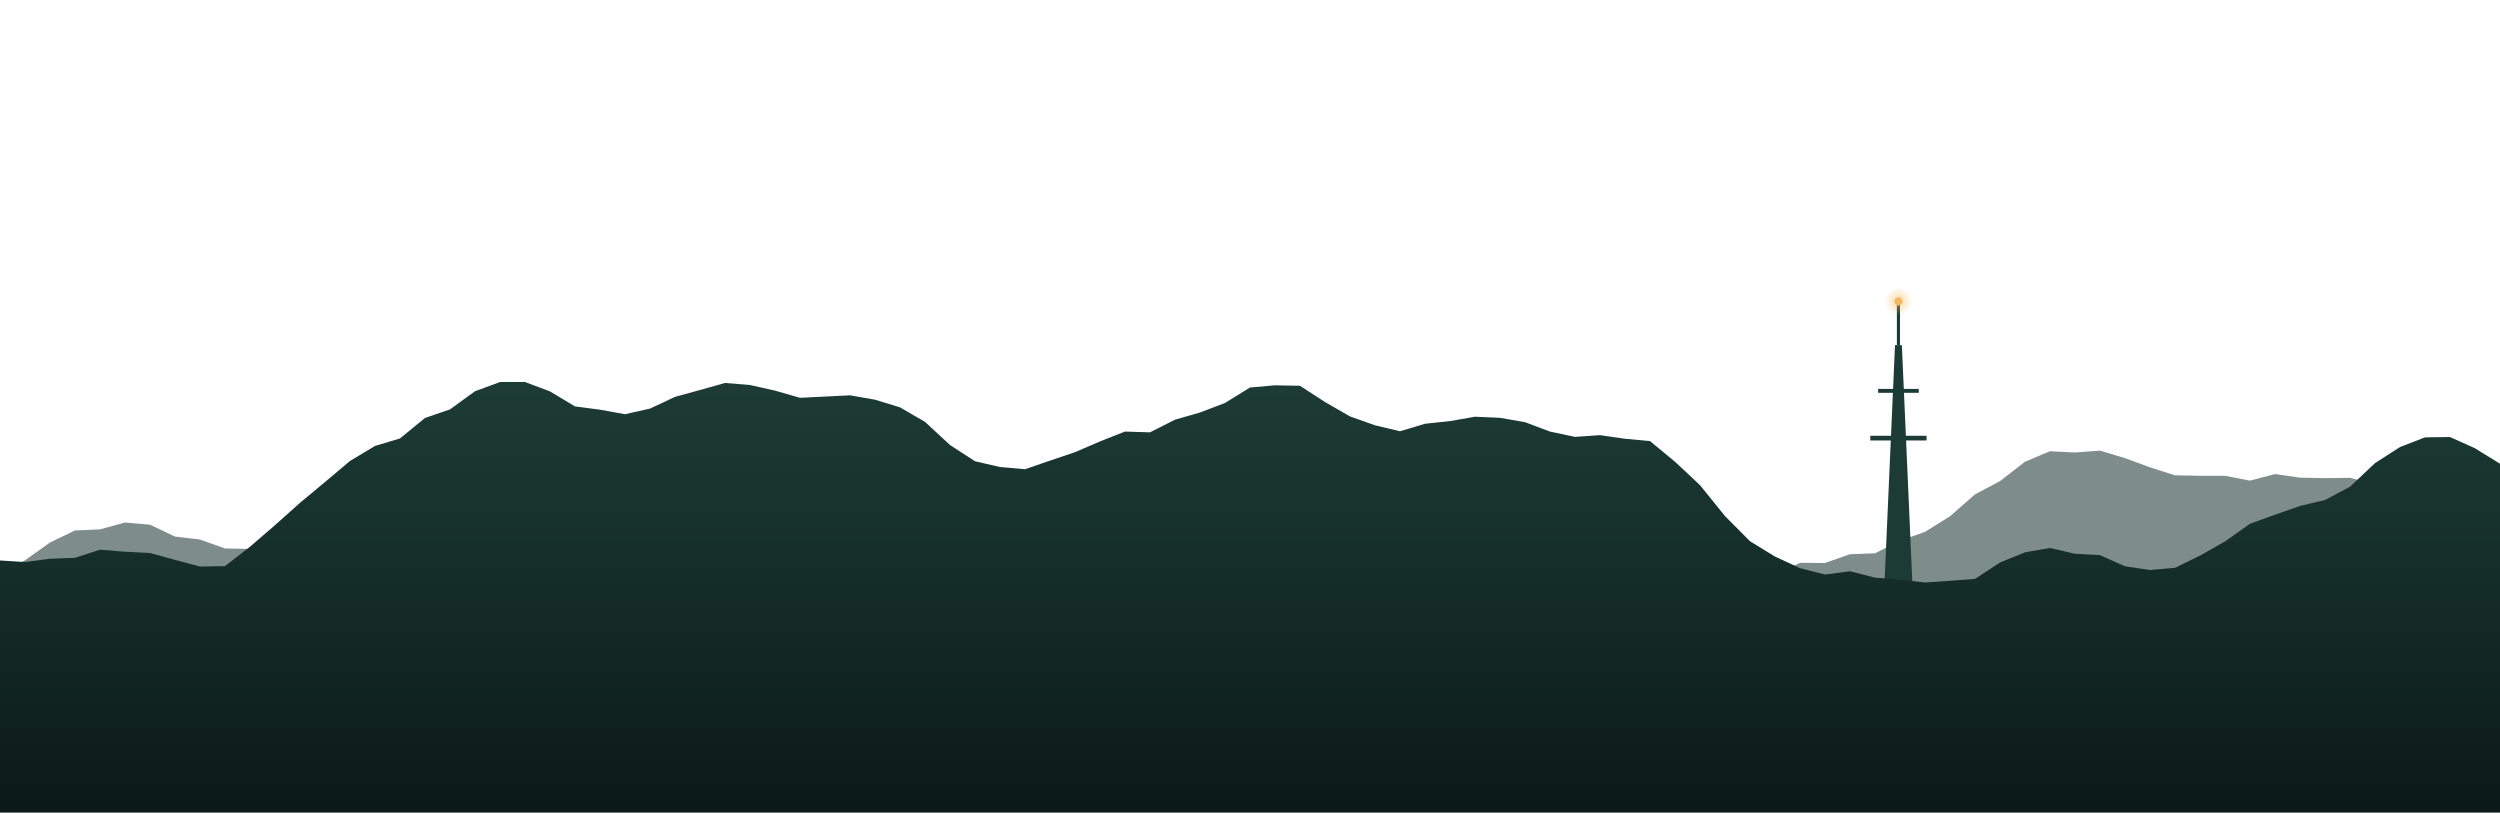
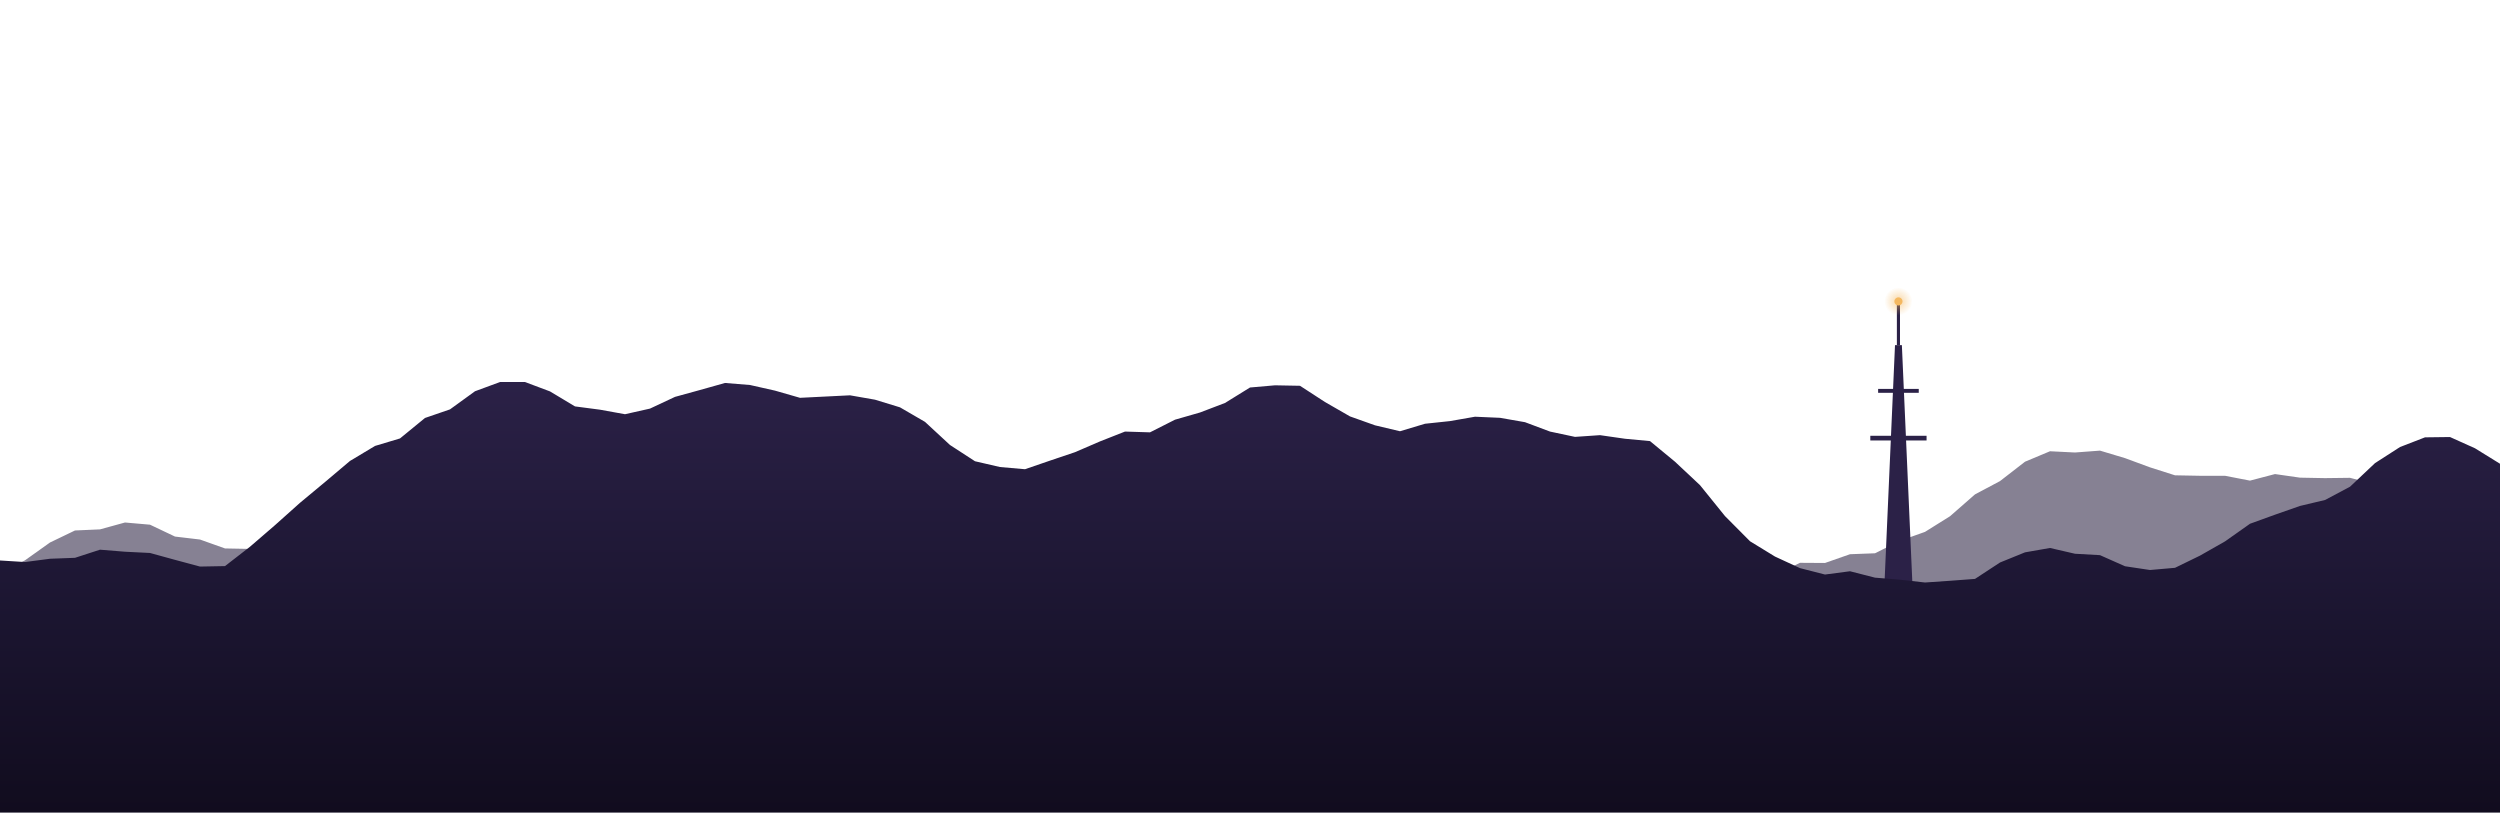
<svg xmlns="http://www.w3.org/2000/svg" viewBox="0 0 1600 520" preserveAspectRatio="xMidYMax slice">
  <defs>
    <linearGradient id="farFill" x1="0" y1="0" x2="0" y2="1">
-       <stop offset="0" stop-color="#1d3b35" />
-       <stop offset="0.55" stop-color="#132a25" />
-       <stop offset="1" stop-color="#0c1916" />
+       <stop offset="0" stop-color="#2b2147" />
+       <stop offset="0.55" stop-color="#1b1530" />
+       <stop offset="1" stop-color="#110c1e" />
    </linearGradient>
    <radialGradient id="beaconGlow">
      <stop offset="0" stop-color="#f4b860" stop-opacity=".55" />
      <stop offset="1" stop-color="#f4b860" stop-opacity="0" />
    </radialGradient>
    <style>.beacon{animation:b 3.2s ease-in-out infinite}@keyframes b{0%,100%{opacity:.25}50%{opacity:1}}@media (prefers-reduced-motion:reduce){.beacon{animation:none;opacity:.8}}</style>
  </defs>
-   <path d="M0,520 L0,366.8 L16,358.6 L32,347.2 L48,339.5 L64,338.8 L80,334.4 L96,335.8 L112,343.4 L128,345.3 L144,351 L160,351.3 L176,352 L192,347.6 L208,347 L224,345.3 L240,341.7 L256,342.5 L272,343.2 L288,341.5 L304,345.3 L320,342.5 L336,336 L352,326.4 L368,319.8 L384,305.9 L400,295.8 L416,287.3 L432,280.4 L448,278.8 L464,276.3 L480,280.1 L496,280.7 L512,284.9 L528,285.4 L544,281.6 L560,282 L576,284 L592,291.6 L608,295.6 L624,305.7 L640,314.7 L656,326.4 L672,334.8 L688,340.8 L704,344.6 L720,343.9 L736,342.7 L752,337.9 L768,336.1 L784,334.4 L800,335.9 L816,336.7 L832,337.3 L848,343.6 L864,345.6 L880,345 L896,341.7 L912,340.3 L928,336.6 L944,340.7 L960,343.2 L976,348.6 L992,356.4 L1008,369.9 L1024,379.2 L1040,380.8 L1056,387.1 L1072,384.4 L1088,379.6 L1104,375.2 L1120,372.1 L1136,367.9 L1152,360.2 L1168,360.3 L1184,354.7 L1200,354.1 L1216,346.1 L1232,340.4 L1248,330.4 L1264,316.4 L1280,307.9 L1296,295.5 L1312,288.8 L1328,289.6 L1344,288.4 L1360,293.2 L1376,299.1 L1392,304.2 L1408,304.5 L1424,304.5 L1440,307.6 L1456,303.4 L1472,305.7 L1488,306 L1504,305.8 L1520,310 L1536,314.4 L1552,318.2 L1568,319 L1584,317 L1600,312.7 L1600,520 Z" fill="#163029" opacity=".55" />
-   <g fill="#1d3b35">
+   <path d="M0,520 L0,366.8 L16,358.6 L32,347.2 L48,339.5 L64,338.8 L80,334.4 L96,335.8 L112,343.4 L128,345.3 L144,351 L160,351.3 L176,352 L192,347.6 L208,347 L224,345.3 L240,341.7 L256,342.5 L272,343.2 L288,341.5 L304,345.3 L320,342.5 L336,336 L352,326.4 L368,319.8 L384,305.9 L400,295.8 L416,287.3 L432,280.4 L448,278.8 L464,276.3 L480,280.1 L496,280.7 L512,284.9 L528,285.4 L544,281.6 L560,282 L576,284 L592,291.6 L608,295.6 L624,305.7 L640,314.7 L656,326.4 L672,334.8 L688,340.8 L704,344.6 L720,343.9 L736,342.7 L752,337.9 L768,336.1 L784,334.4 L800,335.9 L816,336.7 L832,337.3 L848,343.6 L864,345.6 L880,345 L896,341.7 L912,340.3 L928,336.6 L944,340.7 L960,343.2 L976,348.6 L992,356.4 L1008,369.9 L1024,379.2 L1040,380.8 L1056,387.1 L1072,384.4 L1088,379.6 L1104,375.2 L1120,372.1 L1136,367.9 L1152,360.2 L1168,360.3 L1184,354.7 L1200,354.1 L1216,346.1 L1232,340.4 L1248,330.4 L1264,316.4 L1280,307.9 L1296,295.5 L1312,288.8 L1328,289.6 L1344,288.4 L1360,293.2 L1376,299.1 L1392,304.2 L1408,304.5 L1424,304.5 L1440,307.6 L1456,303.4 L1472,305.7 L1488,306 L1504,305.8 L1520,310 L1536,314.4 L1552,318.2 L1568,319 L1584,317 L1600,312.7 L1600,520 Z" fill="#221a3a" opacity=".55" />
+   <g fill="#2b2147">
    <path d="M1206,374.9 L1212.8,220.9 L1217.2,220.9 L1224,374.9 Z" />
    <path d="M1197,278.9 h36 v3 h-36 Z M1202,248.9 h26 v2.5 h-26 Z" />
    <path d="M1214,220.9 L1214,194.9 L1216,194.9 L1216,220.9 Z" />
  </g>
  <circle class="beacon" cx="1215" cy="192.9" r="2.6" fill="#f4b860" />
  <circle cx="1215" cy="192.9" r="9" fill="url(#beaconGlow)" />
  <path d="M0,520 L0,358.7 L16,359.7 L32,357.6 L48,357 L64,351.8 L80,353.1 L96,353.9 L112,358.3 L128,362.6 L144,362.3 L160,349.9 L176,336.1 L192,321.8 L208,308.5 L224,295 L240,285.4 L256,280.6 L272,267.5 L288,262 L304,250.4 L320,244.5 L336,244.5 L352,250.5 L368,260.1 L384,262.2 L400,265.1 L416,261.5 L432,254 L448,249.6 L464,245.1 L480,246.4 L496,250 L512,254.6 L528,253.8 L544,253 L560,255.8 L576,260.7 L592,270 L608,284.8 L624,295.2 L640,298.9 L656,300.3 L672,294.8 L688,289.4 L704,282.5 L720,276.2 L736,276.7 L752,268.6 L768,264 L784,257.9 L800,248 L816,246.6 L832,246.9 L848,257.3 L864,266.5 L880,272.2 L896,276 L912,271.2 L928,269.5 L944,266.7 L960,267.4 L976,270.2 L992,276.2 L1008,279.6 L1024,278.5 L1040,280.8 L1056,282.3 L1072,295.5 L1088,310.5 L1104,330.3 L1120,346.4 L1136,356.2 L1152,363.6 L1168,367.7 L1184,365.6 L1200,369.7 L1216,371 L1232,372.8 L1248,371.7 L1264,370.5 L1280,360 L1296,353.5 L1312,350.7 L1328,354.4 L1344,355.3 L1360,362.4 L1376,364.8 L1392,363.4 L1408,355.6 L1424,346.5 L1440,335.2 L1456,329.4 L1472,323.8 L1488,320 L1504,311.5 L1520,296.4 L1536,286.1 L1552,279.9 L1568,279.7 L1584,286.9 L1600,296.8 L1600,520 Z" fill="url(#farFill)" />
</svg>
